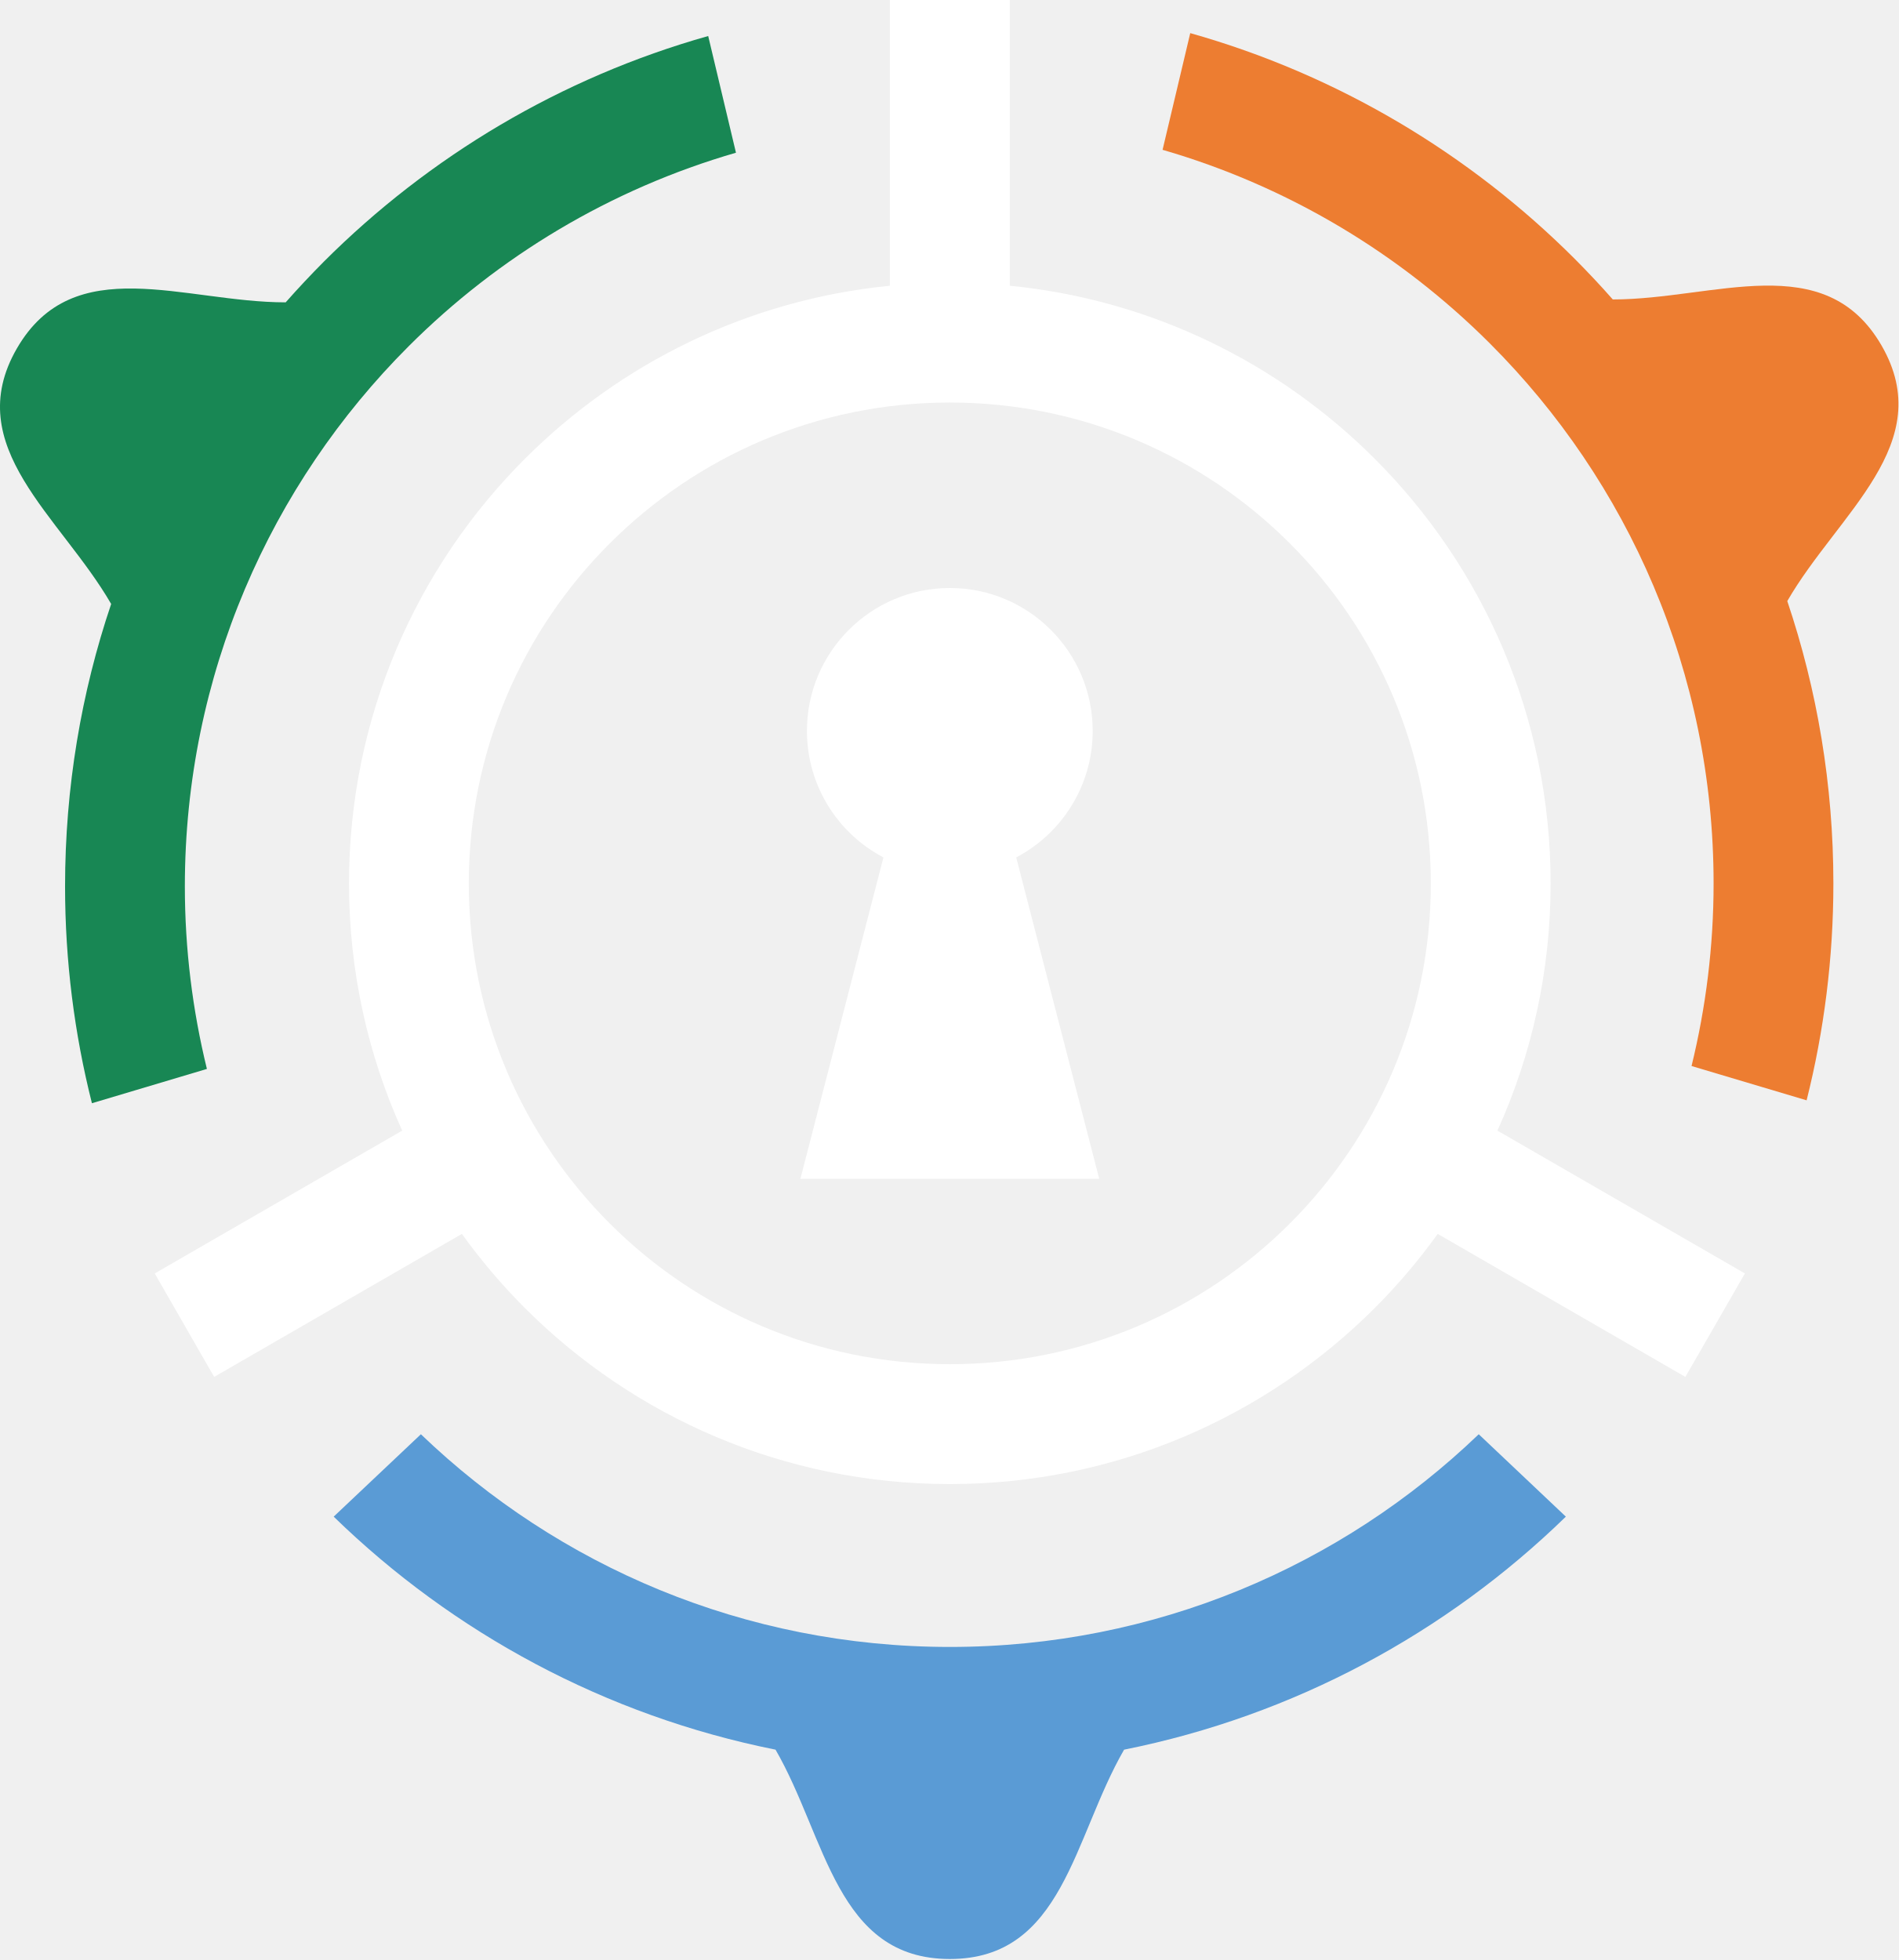
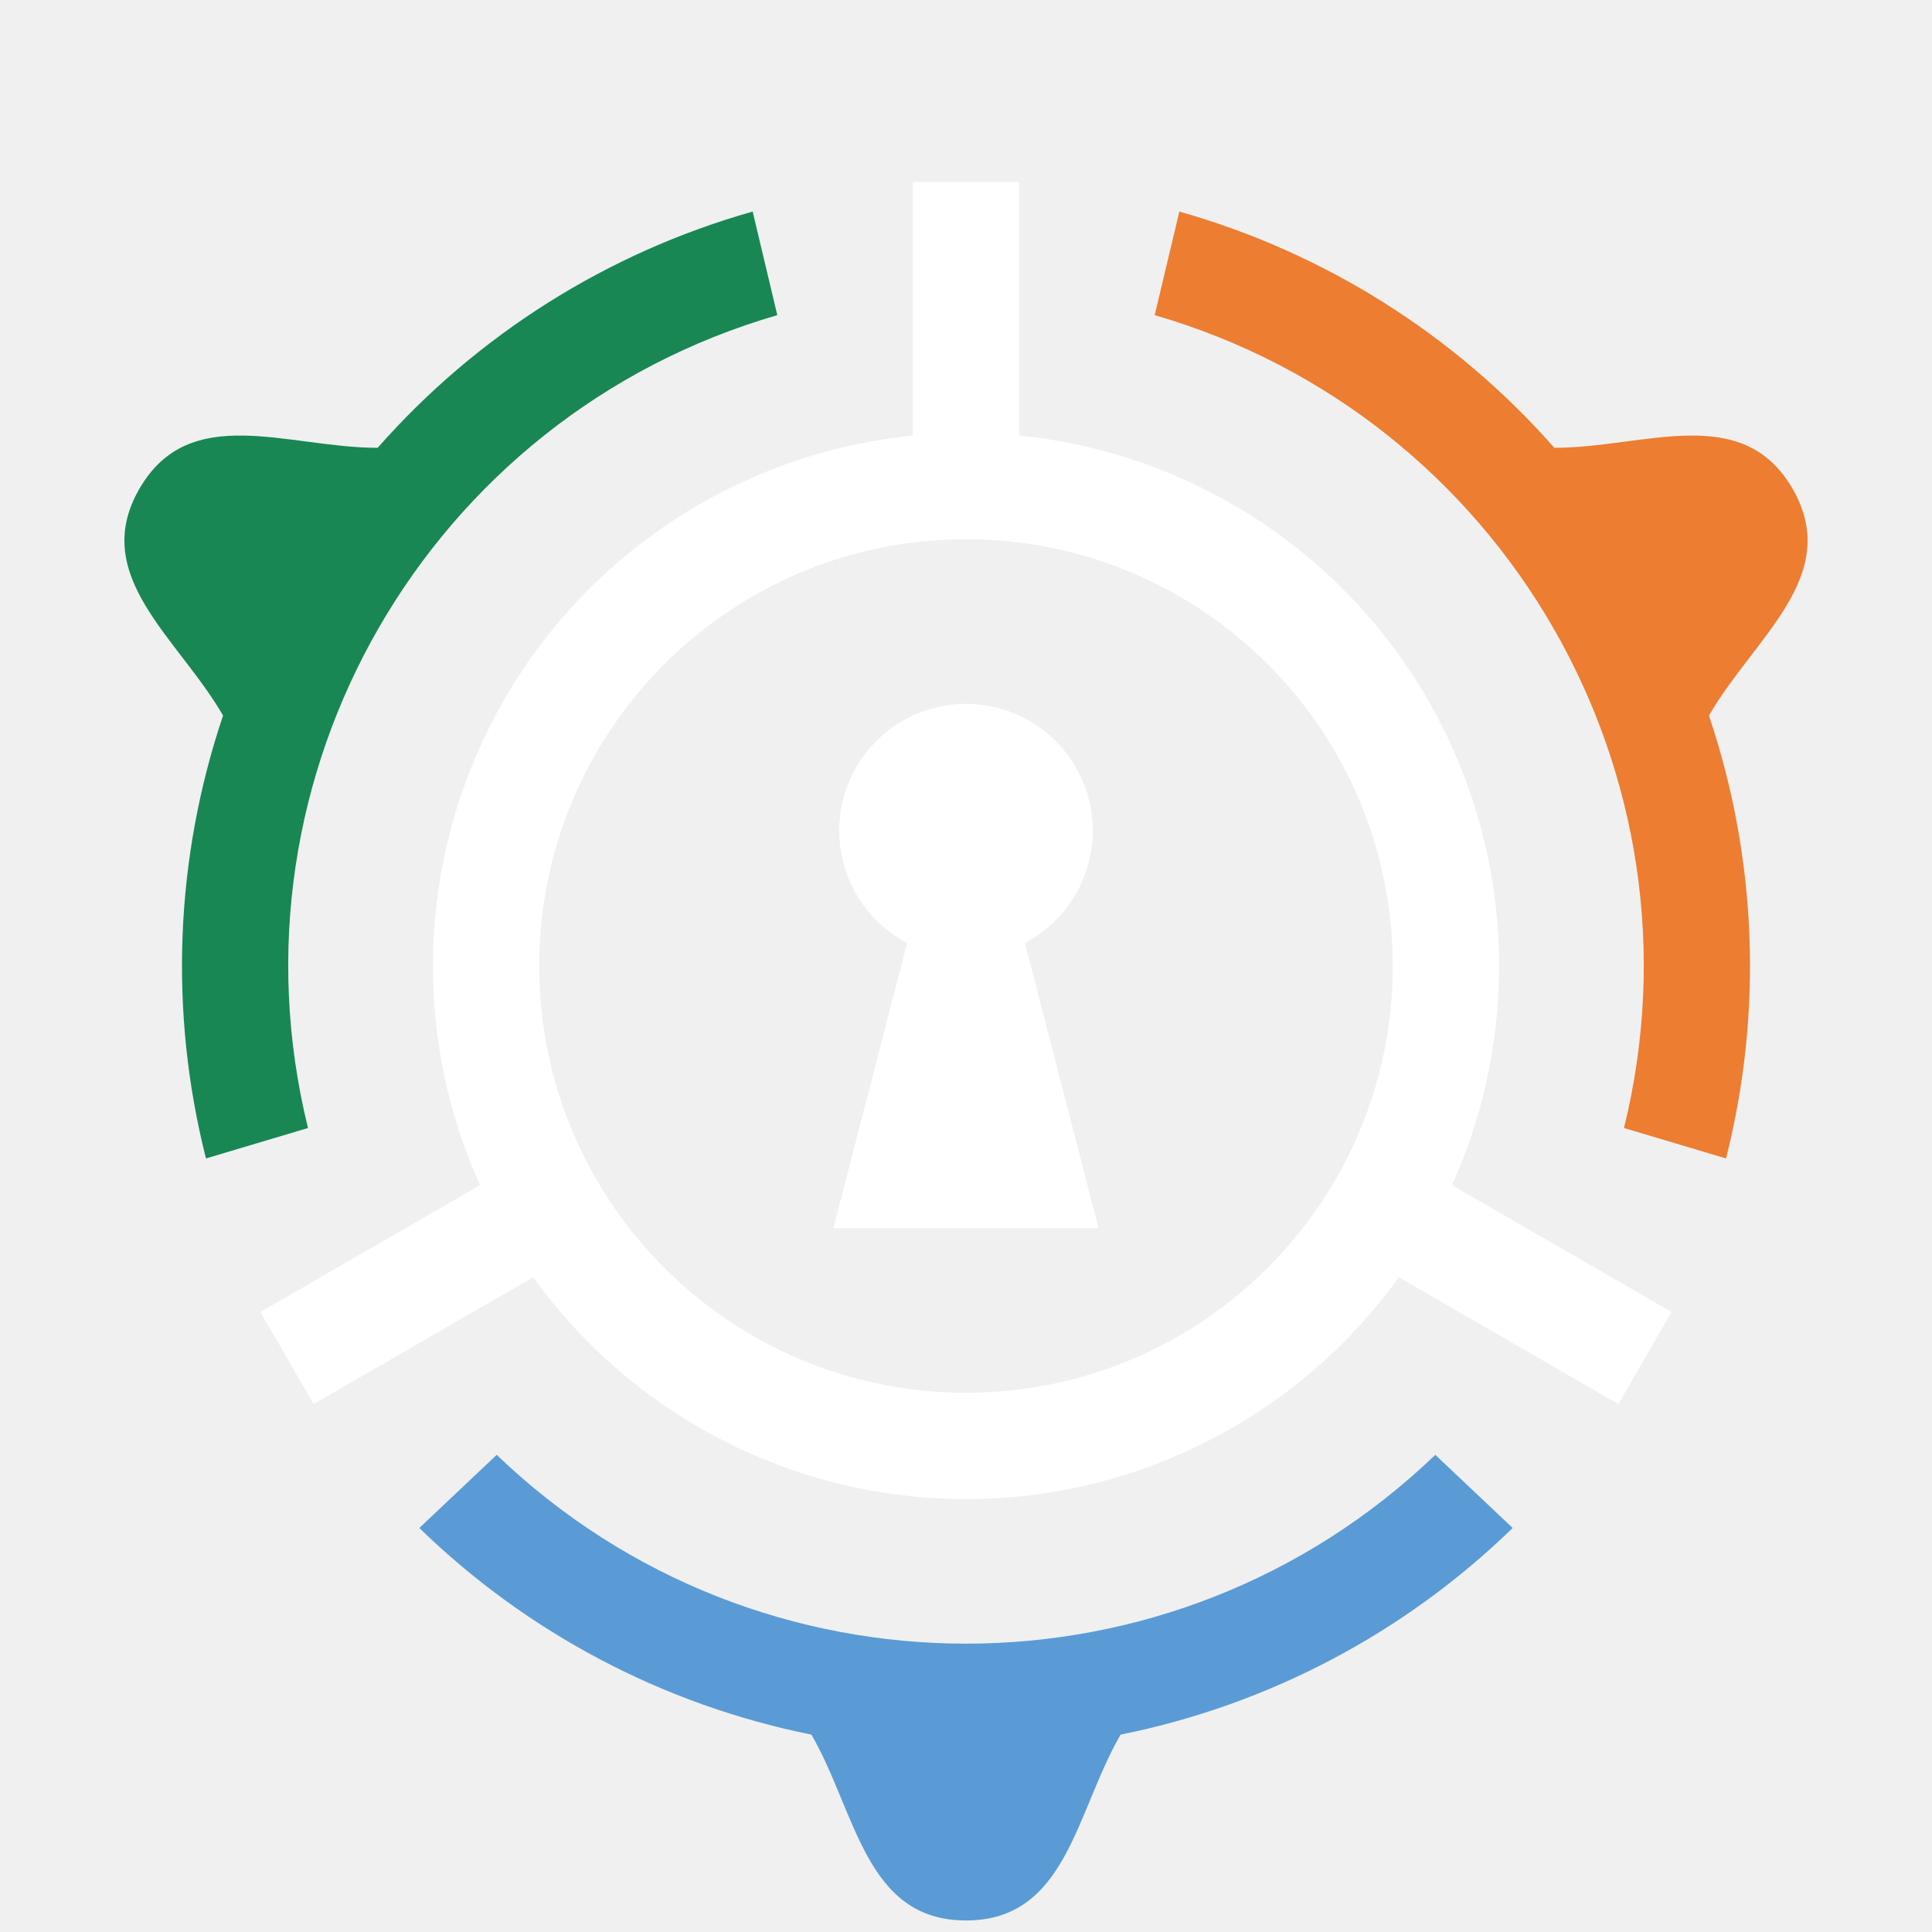
- <svg xmlns="http://www.w3.org/2000/svg" version="1.2" viewBox="0 0 2092 2160">
+ <svg xmlns="http://www.w3.org/2000/svg" version="1.2" viewBox="0 0 360 360">
  <style>.a{fill:#5a9bd5}.b{fill:#ed7d31}.c{fill:#188754}.d{fill:#fff}</style>
-   <path class="a" d="m1238.7 1928.2c-56 96.9-67 230.7-192 230.7-125.1 0-136.1-133.8-192.1-230.7-187.3-37.5-355.2-128.6-486.9-256.8l96.1-90.8c151.2 145.2 356.6 234.4 582.9 234.4 226.2 0 431.6-89.2 582.8-234.4l96 90.8c-131.7 128.2-299.5 219.3-486.8 256.8z" />
-   <path class="b" d="m1311.6 36.5c162.4 45.8 307.5 132.7 423.5 248.6 14.5 14.6 28.6 29.5 42.1 44.9 112 0 233.6-57.5 296.2 50.8 62.5 108.3-47.9 184.7-103.9 281.6 32.9 97.7 50.8 202.4 50.8 311.2 0 82.4-10.3 162.5-29.5 239l-126.8-37.8c15.8-64.5 24.3-131.9 24.3-201.2 0-232.5-94.2-442.9-246.5-595.1-99-99-222.6-173.4-360.7-213.4z" />
-   <path class="c" d="m122.5 665.6c-56-96.9-166.4-173.3-103.9-281.6 62.6-108.3 184.2-50.8 296.2-50.8 13.6-15.4 27.6-30.3 42.1-44.9 116-115.9 261.1-202.8 423.5-248.6l30.6 128.6c-138.2 40-261.8 114.4-360.8 213.4-152.2 152.2-246.5 362.6-246.5 595.1 0 69.3 8.5 136.7 24.3 201.2l-126.7 37.8c-19.3-76.5-29.6-156.6-29.6-239 0-108.8 17.8-213.5 50.8-311.2z" />
-   <path fill-rule="evenodd" class="d" d="m1514.8 505.5c119.8 119.7 193.9 285.2 193.9 468.1 0 97.1-21 189.4-58.6 272.4l272.7 157.4-65.6 114-272.9-157.6c-20.9 29.1-44.2 56.5-69.5 81.8-119.9 119.8-285.4 193.9-468.1 193.9-182.9 0-348.4-74.1-468.2-193.9-25.3-25.3-48.6-52.7-69.5-81.8l-273 157.6-65.5-114 272.7-157.4c-37.6-83-58.6-175.3-58.6-272.4 0-182.9 74.1-348.4 193.9-468.1 105.2-105.2 245.7-175.2 402.1-190.6v-314.9h132.1v314.9c156.4 15.4 296.9 85.4 402.1 190.6zm-93.4 93.4c-95.9-96-228.4-155.3-374.7-155.3-146.4 0-278.9 59.3-374.8 155.3-96 95.8-155.3 228.3-155.3 374.7 0 146.3 59.3 278.8 155.3 374.7 95.9 95.9 228.4 155.1 374.8 155.1 146.3 0 278.8-59.2 374.7-155.1 96-95.9 155.3-228.4 155.3-374.7 0-146.4-59.3-278.9-155.3-374.7z" />
-   <path class="d" d="m973.5 944.9l-91.5 354.2h329.3l-91.5-354.2c50.1-26.3 84.3-78.9 84.3-139.4 0-86.9-70.5-157.5-157.4-157.5-87 0-157.5 70.6-157.5 157.5 0 60.5 34.2 113.1 84.3 139.4z" />
+   <path class="a" d="M208.803 323.222C200.41 337.77 198.765 357.85 180 357.85C161.235 357.85 159.59 337.77 151.197 323.222A146.09 146.09 0 0 1 78.134 284.717L92.552 271.088A126.27 126.27 0 0 0 267.448 271.088L281.866 284.717A146.09 146.09 0 0 1 208.803 323.222Z" />
+   <path class="b" d="M289.632 83.444C306.428 83.439 324.64 74.824 334.023 91.075C343.405 107.326 326.838 118.791 318.436 133.333A146.09 146.09 0 0 1 321.62 215.86L302.608 210.188A126.27 126.27 0 0 0 215.161 58.724L219.754 39.423A146.09 146.09 0 0 1 289.632 83.444Z" />
+   <path class="c" d="M41.564 133.333C33.162 118.791 16.595 107.326 25.977 91.075C35.36 74.824 53.572 83.439 70.368 83.444A146.09 146.09 0 0 1 140.246 39.423L144.839 58.724A126.27 126.27 0 0 0 57.392 210.188L38.38 215.86A146.09 146.09 0 0 1 41.564 133.333Z" />
+   <path fill-rule="evenodd" class="d" d="M189.905 81.165A99.33 99.33 0 0 1 270.546 220.839L311.47 244.467L301.565 261.623L260.641 237.995A99.33 99.33 0 0 1 99.359 237.995L58.435 261.623L48.53 244.467L89.454 220.839A99.33 99.33 0 0 1 170.095 81.165L170.095 33.91L189.905 33.91ZM180 100.48A79.52 79.52 0 0 0 180 259.52A79.52 79.52 0 0 0 180 100.48Z" />
+   <path class="d" d="M169.025 175.7L155.295 228.84L204.705 228.84L190.975 175.7A23.625 23.625 0 1 0 169.025 175.7Z" />
</svg>
